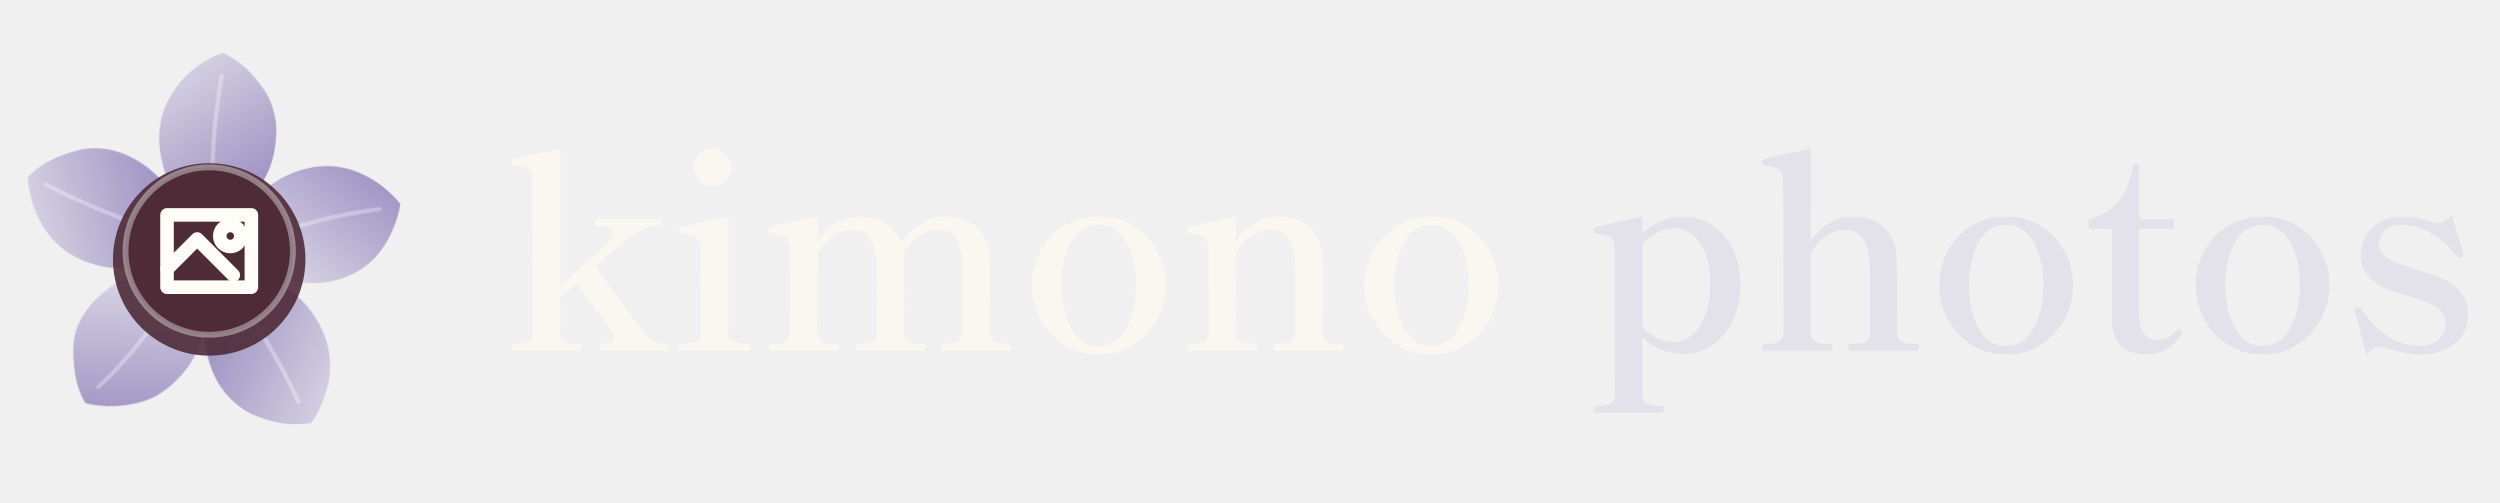
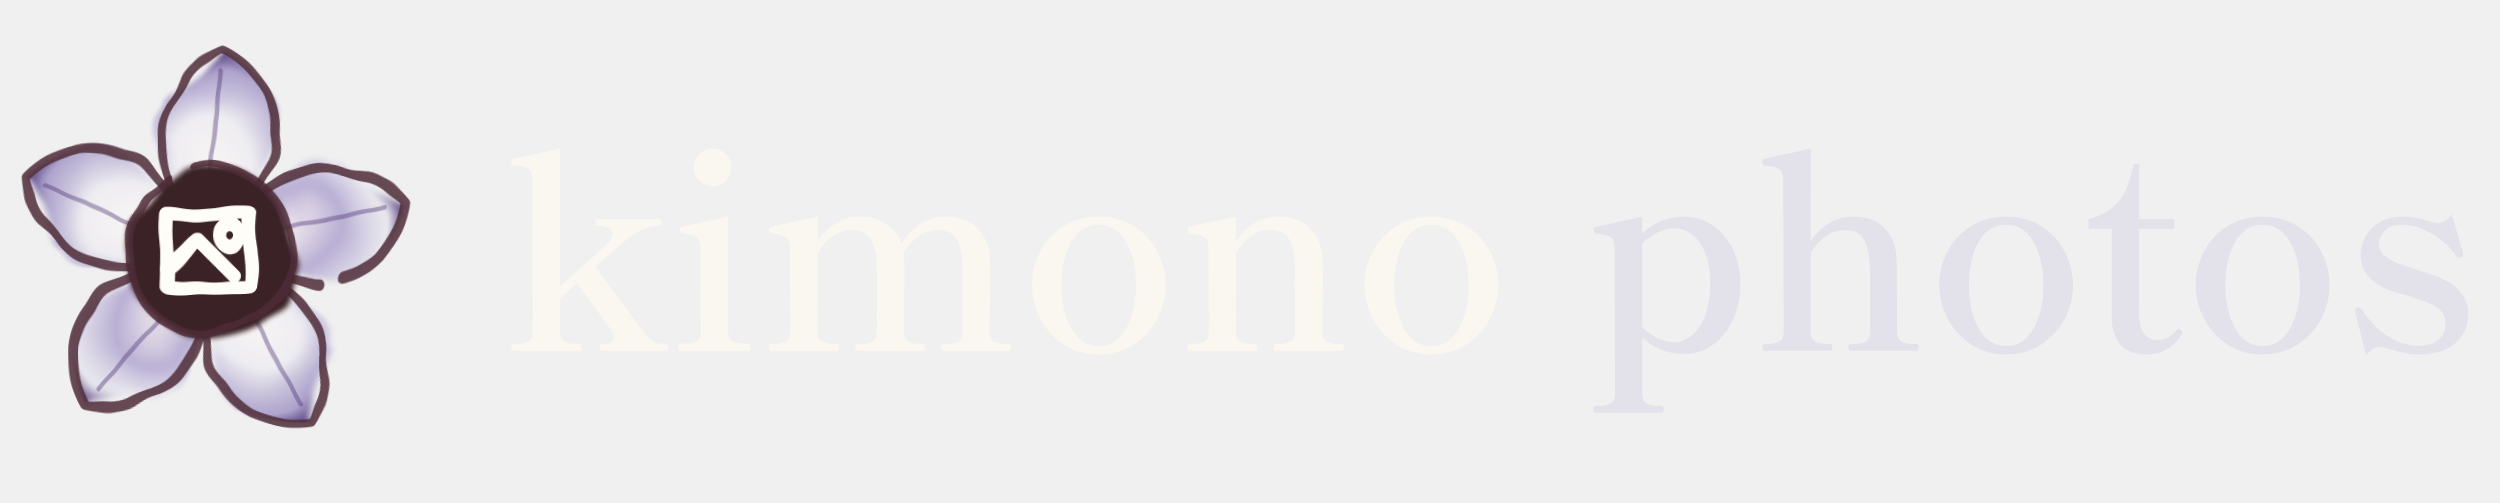
<svg xmlns="http://www.w3.org/2000/svg" viewBox="0 0 239 48" width="239" height="48" role="img" aria-label="Kimono Photos">
  <svg x="0" y="4" width="40" height="40" viewBox="0 0 100 100">
-     <defs>
-       <linearGradient id="bloom-gradient-kp-0" x1="20" y1="12" x2="78" y2="90" gradientUnits="userSpaceOnUse">
-         <stop stop-color="#e3e1ea" />
-         <stop offset=".5" stop-color="#9081bb" />
-         <stop offset="1" stop-color="#482f74" />
-       </linearGradient>
-       <linearGradient id="bloom-gradient-kp-1" x1="20" y1="12" x2="78" y2="90" gradientUnits="userSpaceOnUse">
-         <stop stop-color="#9081bb" />
-         <stop offset=".5" stop-color="#e3e1ea" />
-         <stop offset="1" stop-color="#482f74" />
-       </linearGradient>
-       <linearGradient id="bloom-gradient-kp-2" x1="20" y1="12" x2="78" y2="90" gradientUnits="userSpaceOnUse">
-         <stop stop-color="#e3e1ea" />
-         <stop offset=".5" stop-color="#9081bb" />
-         <stop offset="1" stop-color="#482f74" />
-       </linearGradient>
-       <linearGradient id="bloom-gradient-kp-3" x1="20" y1="12" x2="78" y2="90" gradientUnits="userSpaceOnUse">
-         <stop stop-color="#9081bb" />
-         <stop offset=".5" stop-color="#e3e1ea" />
-         <stop offset="1" stop-color="#482f74" />
-       </linearGradient>
-       <linearGradient id="bloom-gradient-kp-4" x1="20" y1="12" x2="78" y2="90" gradientUnits="userSpaceOnUse">
-         <stop stop-color="#e3e1ea" />
-         <stop offset=".5" stop-color="#9081bb" />
-         <stop offset="1" stop-color="#482f74" />
-       </linearGradient>
-       <filter id="bloom-texture-kp" x="-15%" y="-15%" width="130%" height="130%">
-         <feTurbulence type="fractalNoise" baseFrequency=".03 .075" numOctaves="2" seed="21" result="noise" />
-         <feDisplacementMap in="SourceGraphic" in2="noise" scale="0.585" />
-       </filter>
-       <clipPath id="bloom-centre-clip-kp">
-         <circle cx="50" cy="50" r="19" />
-       </clipPath>
-     </defs>
-     <g filter="url(#bloom-texture-kp)" transform="rotate(4.052912 50 50)">
-       <path d="M50 46 C37 38 32 21 41 10 C45 5 50 3 50 3 C55 5 58 8 61 12 C68 23 62 38 50 46Z" transform="rotate(-0.18404 50 50) translate(50 50) scale(1.01181) translate(-50 -50)" fill="url(#bloom-gradient-kp-0)" opacity="0.949" />
-       <path d="M50 46 C37 38 32 21 41 10 C45 5 50 3 50 3 C55 5 58 8 61 12 C68 23 62 38 50 46Z" transform="rotate(72.18624 50 50) translate(50 50) scale(1.001221) translate(-50 -50)" fill="url(#bloom-gradient-kp-1)" opacity="0.977" />
-       <path d="M50 46 C37 38 32 21 41 10 C45 5 50 3 50 3 C55 5 58 8 61 12 C68 23 62 38 50 46Z" transform="rotate(145.2882 50 50) translate(50 50) scale(1.016724) translate(-50 -50)" fill="url(#bloom-gradient-kp-2)" opacity="0.959" />
-       <path d="M50 46 C37 38 32 21 41 10 C45 5 50 3 50 3 C55 5 58 8 61 12 C68 23 62 38 50 46Z" transform="rotate(214.9173 50 50) translate(50 50) scale(0.9979565) translate(-50 -50)" fill="url(#bloom-gradient-kp-3)" opacity="0.948" />
-       <path d="M50 46 C37 38 32 21 41 10 C45 5 50 3 50 3 C55 5 58 8 61 12 C68 23 62 38 50 46Z" transform="rotate(288.0377 50 50) translate(50 50) scale(0.992372) translate(-50 -50)" fill="url(#bloom-gradient-kp-4)" opacity="0.951" />
-       <path fill="none" stroke="#ffffff" stroke-opacity=".32" stroke-width="1" stroke-linecap="round" d="M50 41 C49 29 49 18 50 8" transform="rotate(-0.18404 50 50)" />
-       <path fill="none" stroke="#ffffff" stroke-opacity=".32" stroke-width="1" stroke-linecap="round" d="M50 41 C49 29 49 18 50 8" transform="rotate(72.18624 50 50)" />
-       <path fill="none" stroke="#ffffff" stroke-opacity=".32" stroke-width="1" stroke-linecap="round" d="M50 41 C49 29 49 18 50 8" transform="rotate(145.2882 50 50)" />
-       <path fill="none" stroke="#ffffff" stroke-opacity=".32" stroke-width="1" stroke-linecap="round" d="M50 41 C49 29 49 18 50 8" transform="rotate(214.9173 50 50)" />
-       <path fill="none" stroke="#ffffff" stroke-opacity=".32" stroke-width="1" stroke-linecap="round" d="M50 41 C49 29 49 18 50 8" transform="rotate(288.0377 50 50)" />
+     <g>
+       <defs>
+         <filter id="ink-brush-kp" x="-20%" y="-20%" width="140%" height="140%">
+           <feTurbulence type="fractalNoise" baseFrequency=".045" numOctaves="3" seed="21" result="n" />
+           <feDisplacementMap in="SourceGraphic" in2="n" scale="5" />
+         </filter>
+         <filter id="ink-fine-kp" x="-20%" y="-20%" width="140%" height="140%">
+           <feTurbulence type="fractalNoise" baseFrequency=".08" numOctaves="2" seed="28" result="n" />
+           <feDisplacementMap in="SourceGraphic" in2="n" scale="2.4" />
+         </filter>
+         <filter id="ink-wash-kp" x="-20%" y="-20%" width="140%" height="140%">
+           <feTurbulence type="fractalNoise" baseFrequency=".02 .06" numOctaves="3" seed="26" result="n" />
+           <feDisplacementMap in="SourceGraphic" in2="n" scale="7" result="d" />
+           <feGaussianBlur in="d" stdDeviation=".6" />
+         </filter>
+         <radialGradient id="bloom-wash-kp-0" cx="50%" cy="75%" r="75%">
+           <stop offset="0" stop-color="#fff8f4" />
+           <stop offset=".5" stop-color="#edecf1" />
+           <stop offset=".9" stop-color="#aca1cc" />
+           <stop offset="1" stop-color="#482f74" />
+         </radialGradient>
+         <radialGradient id="bloom-wash-kp-1" cx="50%" cy="75%" r="75%">
+           <stop offset="0" stop-color="#fff8f4" />
+           <stop offset=".5" stop-color="#b7add3" />
+           <stop offset=".9" stop-color="#eae9ef" />
+           <stop offset="1" stop-color="#482f74" />
+         </radialGradient>
+         <radialGradient id="bloom-wash-kp-2" cx="50%" cy="75%" r="75%">
+           <stop offset="0" stop-color="#fff8f4" />
+           <stop offset=".5" stop-color="#edecf1" />
+           <stop offset=".9" stop-color="#aca1cc" />
+           <stop offset="1" stop-color="#482f74" />
+         </radialGradient>
+         <radialGradient id="bloom-wash-kp-3" cx="50%" cy="75%" r="75%">
+           <stop offset="0" stop-color="#fff8f4" />
+           <stop offset=".5" stop-color="#b7add3" />
+           <stop offset=".9" stop-color="#eae9ef" />
+           <stop offset="1" stop-color="#482f74" />
+         </radialGradient>
+         <radialGradient id="bloom-wash-kp-4" cx="50%" cy="75%" r="75%">
+           <stop offset="0" stop-color="#fff8f4" />
+           <stop offset=".5" stop-color="#edecf1" />
+           <stop offset=".9" stop-color="#aca1cc" />
+           <stop offset="1" stop-color="#482f74" />
+         </radialGradient>
+         <clipPath id="bloom-centre-clip-kp">
+           <circle cx="50" cy="50" r="19" />
+         </clipPath>
+       </defs>
+       <g transform="rotate(4.05 50 50)">
+         <g transform="rotate(-0.18 50 50) translate(50 50) scale(1.024) translate(-50 -50)">
+           <path d="M50 46 C37 38 32 21 41 10 C45 5 50 3 50 3 C55 5 58 8 61 12 C68 23 62 38 50 46Z" fill="url(#bloom-wash-kp-0)" filter="url(#ink-wash-kp)" opacity="0.95" />
+           <path d="M50 46 C37 38 32 21 41 10 C45 5 50 3 50 3 C55 5 58 8 61 12 C68 23 62 38 50 46Z" fill="none" stroke="#4e2b37" stroke-width="1.87" stroke-linecap="round" stroke-linejoin="round" stroke-dasharray="97 7" opacity=".85" filter="url(#ink-brush-kp)" />
+           <path d="M50 41 C49 29 49 18 50 8" fill="none" stroke="#482f74" stroke-width="1" stroke-linecap="round" opacity=".4" filter="url(#ink-fine-kp)" />
+         </g>
+         <g transform="rotate(72.19 50 50) translate(50 50) scale(1.024) translate(-50 -50)">
+           <path d="M50 46 C37 38 32 21 41 10 C45 5 50 3 50 3 C55 5 58 8 61 12 C68 23 62 38 50 46Z" fill="url(#bloom-wash-kp-1)" filter="url(#ink-wash-kp)" opacity="0.98" />
+           <path d="M50 46 C37 38 32 21 41 10 C45 5 50 3 50 3 C55 5 58 8 61 12 C68 23 62 38 50 46Z" fill="none" stroke="#4e2b37" stroke-width="2.32" stroke-linecap="round" stroke-linejoin="round" stroke-dasharray="78 5" opacity=".85" filter="url(#ink-brush-kp)" />
+           <path d="M50 41 C49 29 49 18 50 8" fill="none" stroke="#482f74" stroke-width="1" stroke-linecap="round" opacity=".4" filter="url(#ink-fine-kp)" />
+         </g>
+         <g transform="rotate(145.29 50 50) translate(50 50) scale(1.012) translate(-50 -50)">
+           <path d="M50 46 C37 38 32 21 41 10 C45 5 50 3 50 3 C55 5 58 8 61 12 C68 23 62 38 50 46Z" fill="url(#bloom-wash-kp-2)" filter="url(#ink-wash-kp)" opacity="0.96" />
+           <path d="M50 46 C37 38 32 21 41 10 C45 5 50 3 50 3 C55 5 58 8 61 12 C68 23 62 38 50 46Z" fill="none" stroke="#4e2b37" stroke-width="1.94" stroke-linecap="round" stroke-linejoin="round" stroke-dasharray="108 5" opacity=".85" filter="url(#ink-brush-kp)" />
+           <path d="M50 41 C49 29 49 18 50 8" fill="none" stroke="#482f74" stroke-width="1" stroke-linecap="round" opacity=".4" filter="url(#ink-fine-kp)" />
+         </g>
+         <g transform="rotate(214.92 50 50) translate(50 50) scale(1.002) translate(-50 -50)">
+           <path d="M50 46 C37 38 32 21 41 10 C45 5 50 3 50 3 C55 5 58 8 61 12 C68 23 62 38 50 46Z" fill="url(#bloom-wash-kp-3)" filter="url(#ink-wash-kp)" opacity="0.95" />
+           <path d="M50 46 C37 38 32 21 41 10 C45 5 50 3 50 3 C55 5 58 8 61 12 C68 23 62 38 50 46Z" fill="none" stroke="#4e2b37" stroke-width="2.39" stroke-linecap="round" stroke-linejoin="round" stroke-dasharray="110 6" opacity=".85" filter="url(#ink-brush-kp)" />
+           <path d="M50 41 C49 29 49 18 50 8" fill="none" stroke="#482f74" stroke-width="1" stroke-linecap="round" opacity=".4" filter="url(#ink-fine-kp)" />
+         </g>
+         <g transform="rotate(288.04 50 50) translate(50 50) scale(1.001) translate(-50 -50)">
+           <path d="M50 46 C37 38 32 21 41 10 C45 5 50 3 50 3 C55 5 58 8 61 12 C68 23 62 38 50 46Z" fill="url(#bloom-wash-kp-4)" filter="url(#ink-wash-kp)" opacity="0.95" />
+           <path d="M50 46 C37 38 32 21 41 10 C45 5 50 3 50 3 C55 5 58 8 61 12 C68 23 62 38 50 46Z" fill="none" stroke="#4e2b37" stroke-width="2.19" stroke-linecap="round" stroke-linejoin="round" stroke-dasharray="105 7" opacity=".85" filter="url(#ink-brush-kp)" />
+           <path d="M50 41 C49 29 49 18 50 8" fill="none" stroke="#482f74" stroke-width="1" stroke-linecap="round" opacity=".4" filter="url(#ink-fine-kp)" />
+         </g>
+       </g>
+       <circle cx="50" cy="50" r="20.2" fill="#3a2128" filter="url(#ink-wash-kp)" />
+       <circle cx="50" cy="50" r="20" fill="none" stroke="#4e2b37" stroke-width="1.86" stroke-linecap="round" stroke-linejoin="round" stroke-dasharray="84 7" opacity=".85" filter="url(#ink-brush-kp)" />
    </g>
-     <circle opacity=".9" transform="translate(0 2)" cx="50" cy="50" r="23" fill="#4e2b37" />
-     <circle stroke="#ffffff" stroke-opacity=".38" stroke-width="1.4" cx="50" cy="50" r="20" fill="#4e2b37" />
    <g fill="#fffaf2" stroke="#fffaf2" stroke-width="1.7" stroke-linecap="round" stroke-linejoin="round" clip-path="url(#bloom-centre-clip-kp)">
-       <g fill="none" stroke="#fffdf8" stroke-width="4.5" stroke-linecap="round" stroke-linejoin="round" transform="translate(50 50) scale(0.72) translate(-50 -50)">
-         <path d="M36 38 H64 V62 H36 Z" fill="none" stroke-width="4.5" stroke-linejoin="round" />
-         <path d="M36 56 L46 46 L58 58" fill="none" stroke-width="4.5" stroke-linecap="round" stroke-linejoin="round" />
-         <circle cx="57" cy="45" r="3.5" />
+       <g filter="url(#ink-fine-kp)">
+         <g fill="none" stroke="#fffdf8" stroke-width="4.5" stroke-linecap="round" stroke-linejoin="round" transform="translate(50 50) scale(0.72) translate(-50 -50)">
+           <path d="M36 38 H64 V62 H36 Z" fill="none" stroke-width="4.5" stroke-linejoin="round" />
+           <path d="M36 56 L46 46 L58 58" fill="none" stroke-width="4.5" stroke-linecap="round" stroke-linejoin="round" />
+           <circle cx="57" cy="45" r="3.5" />
+         </g>
      </g>
    </g>
  </svg>
  <path transform="translate(48 33.529)" fill="#faf7f1" d="M15.68 -0.65Q15.89 -0.65 15.89 -0.34Q15.89 0 15.68 0H9.52Q9.39 0 9.35 -0.08Q9.31 -0.16 9.31 -0.34Q9.31 -0.65 9.52 -0.65H9.8Q10.19 -0.65 10.44 -0.83Q10.69 -1.01 10.69 -1.3Q10.69 -1.59 10.48 -1.9Q8.79 -4.26 7.15 -6.45L5.54 -4.97V-1.85Q5.54 -1.12 5.95 -0.88Q6.37 -0.65 7.1 -0.65H7.41Q7.59 -0.65 7.59 -0.34Q7.59 0 7.41 0H1.09Q0.88 0 0.88 -0.34Q0.88 -0.65 1.09 -0.65H1.38Q2.13 -0.65 2.54 -0.88Q2.94 -1.12 2.94 -1.85L2.91 -16.33Q2.91 -17.13 2.47 -17.42Q2.03 -17.71 1.14 -17.71Q0.88 -17.71 0.88 -18.1Q0.88 -18.28 1.04 -18.33L5.54 -19.32V-6.16Q9.91 -10.04 10.3 -10.5Q10.56 -10.84 10.56 -11.13Q10.56 -11.47 10.24 -11.7Q9.93 -11.93 9.36 -11.93H9.07Q8.89 -11.93 8.89 -12.25Q8.89 -12.58 9.07 -12.58H15.05Q15.26 -12.58 15.26 -12.25Q15.26 -11.96 15.05 -11.93H14.74Q13.94 -11.86 13.22 -11.5Q12.51 -11.15 11.6 -10.37L8.92 -8.03L10.4 -6.01L13.49 -1.82Q13.99 -1.2 14.39 -0.92Q14.79 -0.65 15.39 -0.65ZM18.33 -17.52Q18.33 -18.28 18.85 -18.8Q19.37 -19.32 20.12 -19.32Q20.88 -19.32 21.4 -18.8Q21.92 -18.28 21.92 -17.52Q21.92 -16.77 21.4 -16.25Q20.88 -15.73 20.12 -15.73Q19.4 -15.73 18.86 -16.26Q18.33 -16.8 18.33 -17.52ZM17.08 0Q16.87 0 16.87 -0.34Q16.87 -0.68 17.08 -0.68H17.37Q18.15 -0.68 18.58 -0.9Q19.01 -1.12 19.01 -1.87L18.95 -9.83Q18.95 -10.4 18.75 -10.67Q18.54 -10.95 18.2 -11.05Q17.86 -11.15 17.21 -11.21Q17.06 -11.21 17.02 -11.3Q16.98 -11.39 16.98 -11.54Q16.98 -11.65 17 -11.73Q17.03 -11.8 17.11 -11.83Q17.42 -11.93 21.61 -12.82V-1.87Q21.61 -1.12 22.05 -0.9Q22.49 -0.68 23.24 -0.68H23.56Q23.74 -0.68 23.74 -0.34Q23.74 0 23.56 0ZM48.49 -0.65Q48.67 -0.65 48.67 -0.31Q48.67 0 48.49 0H42.17Q41.99 0 41.99 -0.31Q41.99 -0.65 42.17 -0.65H42.46Q43.21 -0.65 43.61 -0.88Q44.02 -1.12 44.02 -1.85L44.04 -5.75Q44.04 -7.41 43.99 -8.5Q43.91 -9.88 43.41 -10.71Q42.9 -11.54 41.63 -11.54Q40.72 -11.54 39.88 -10.98Q39.05 -10.43 38.4 -9.39Q38.45 -9.02 38.45 -8.84V-6.79Q38.45 -4.71 38.4 -1.85Q38.4 -1.12 38.82 -0.88Q39.23 -0.65 39.96 -0.65H40.27Q40.46 -0.65 40.46 -0.31Q40.46 0 40.27 0H33.96Q33.75 0 33.75 -0.31Q33.75 -0.65 33.96 -0.65H34.27Q35 -0.65 35.41 -0.88Q35.83 -1.12 35.83 -1.85L35.85 -5.67Q35.85 -7.41 35.8 -8.5Q35.72 -9.88 35.2 -10.71Q34.68 -11.54 33.41 -11.54Q32.47 -11.54 31.63 -10.97Q30.78 -10.4 30.16 -9.31L30.13 -1.85Q30.13 -1.12 30.55 -0.88Q30.97 -0.65 31.72 -0.65H32.01Q32.21 -0.65 32.21 -0.31Q32.21 0 32.01 0H25.69Q25.51 0 25.51 -0.31Q25.51 -0.65 25.69 -0.65H26Q26.73 -0.65 27.14 -0.88Q27.56 -1.12 27.56 -1.85L27.51 -9.83Q27.48 -10.63 27.08 -10.88Q26.68 -11.13 25.74 -11.21Q25.51 -11.21 25.51 -11.6Q25.51 -11.78 25.64 -11.8Q25.95 -11.93 30.16 -12.82V-10.5Q30.94 -11.6 31.95 -12.21Q32.97 -12.82 34.16 -12.82Q35.75 -12.82 36.76 -12.1Q37.78 -11.39 38.19 -10.24Q38.97 -11.44 40.03 -12.13Q41.08 -12.82 42.38 -12.82Q44.43 -12.82 45.5 -11.66Q46.57 -10.5 46.64 -8.84Q46.67 -8.35 46.67 -6.79Q46.67 -4.71 46.59 -1.85Q46.59 -1.12 47.02 -0.88Q47.45 -0.65 48.18 -0.65ZM50.65 -6.24Q50.65 -7.96 51.43 -9.46Q52.21 -10.97 53.66 -11.89Q55.12 -12.82 57.04 -12.82Q58.97 -12.82 60.42 -11.89Q61.88 -10.97 62.66 -9.46Q63.44 -7.96 63.44 -6.24Q63.44 -4.6 62.65 -3.08Q61.85 -1.56 60.4 -0.6Q58.94 0.36 57.04 0.36Q55.15 0.36 53.69 -0.6Q52.23 -1.56 51.44 -3.08Q50.65 -4.6 50.65 -6.24ZM60.61 -6.24Q60.61 -8.76 59.67 -10.4Q58.73 -12.04 57.04 -12.04Q55.35 -12.04 54.42 -10.4Q53.48 -8.76 53.48 -6.24Q53.48 -3.8 54.43 -2.12Q55.38 -0.44 57.04 -0.44Q58.71 -0.44 59.66 -2.12Q60.61 -3.8 60.61 -6.24ZM80.29 -0.65Q80.47 -0.65 80.47 -0.31Q80.47 0 80.29 0H73.94Q73.76 0 73.76 -0.31Q73.76 -0.65 73.94 -0.65H74.28Q75.01 -0.65 75.41 -0.88Q75.82 -1.12 75.82 -1.85V-6.53L75.79 -8.5Q75.69 -11.57 73.42 -11.57Q72.49 -11.57 71.64 -11Q70.8 -10.43 70.17 -9.33L70.15 -1.85Q70.15 -1.12 70.56 -0.88Q70.98 -0.65 71.73 -0.65H72.02Q72.2 -0.65 72.2 -0.31Q72.2 0 72.02 0H65.7Q65.49 0 65.49 -0.31Q65.49 -0.65 65.7 -0.65H66.01Q66.74 -0.65 67.16 -0.88Q67.57 -1.12 67.57 -1.85L67.52 -9.83Q67.52 -10.63 67.12 -10.88Q66.72 -11.13 65.75 -11.21Q65.52 -11.23 65.52 -11.62Q65.52 -11.78 65.65 -11.83Q65.96 -11.93 70.17 -12.82V-10.5Q71.81 -12.82 74.15 -12.82Q76.23 -12.82 77.3 -11.66Q78.36 -10.5 78.44 -8.87Q78.47 -8.32 78.47 -6.66Q78.47 -4.58 78.42 -1.85Q78.42 -1.12 78.82 -0.88Q79.22 -0.65 79.98 -0.65ZM82.45 -6.24Q82.45 -7.96 83.23 -9.46Q84.01 -10.97 85.46 -11.89Q86.92 -12.82 88.84 -12.82Q90.77 -12.82 92.22 -11.89Q93.68 -10.97 94.46 -9.46Q95.24 -7.96 95.24 -6.24Q95.24 -4.6 94.44 -3.08Q93.65 -1.56 92.2 -0.6Q90.74 0.36 88.84 0.36Q86.94 0.36 85.49 -0.6Q84.03 -1.56 83.24 -3.08Q82.45 -4.6 82.45 -6.24ZM92.4 -6.24Q92.4 -8.76 91.47 -10.4Q90.53 -12.04 88.84 -12.04Q87.15 -12.04 86.22 -10.4Q85.28 -8.76 85.28 -6.24Q85.28 -3.8 86.23 -2.12Q87.18 -0.44 88.84 -0.44Q90.51 -0.44 91.45 -2.12Q92.4 -3.8 92.4 -6.24Z" />
  <path transform="translate(151.41 33.529)" fill="#e3e1ea" d="M14.98 -6.34Q14.98 -4.5 14.27 -2.98Q13.57 -1.46 12.34 -0.57Q11.1 0.31 9.59 0.31Q7.28 0.31 5.59 -1.27V4.08Q5.59 4.81 5.99 5.04Q6.4 5.28 7.15 5.28H7.44Q7.64 5.28 7.64 5.62Q7.64 5.93 7.44 5.93H1.12Q0.91 5.93 0.91 5.62Q0.91 5.28 1.12 5.28H1.4Q2.16 5.28 2.57 5.04Q2.99 4.81 2.99 4.08L2.94 -9.83Q2.94 -10.63 2.54 -10.87Q2.13 -11.1 1.17 -11.21Q0.94 -11.21 0.94 -11.6Q0.94 -11.78 1.09 -11.8Q1.4 -11.91 5.59 -12.82V-11.23Q7.38 -12.82 9.57 -12.82Q11.1 -12.82 12.34 -11.97Q13.57 -11.13 14.27 -9.65Q14.98 -8.16 14.98 -6.34ZM12.09 -6.47Q12.09 -8.16 11.61 -9.35Q11.13 -10.53 10.35 -11.11Q9.57 -11.7 8.63 -11.7Q7.9 -11.7 7.07 -11.31Q6.24 -10.92 5.59 -10.27V-2.26Q6.21 -1.61 7.05 -1.21Q7.88 -0.81 8.63 -0.81Q9.39 -0.81 10.18 -1.35Q10.97 -1.9 11.53 -3.17Q12.09 -4.45 12.09 -6.47ZM31.82 -0.65Q32.01 -0.65 32.01 -0.31Q32.01 0 31.82 0H25.51Q25.3 0 25.3 -0.31Q25.3 -0.65 25.51 -0.65H25.82Q26.55 -0.65 26.96 -0.88Q27.38 -1.12 27.38 -1.85V-6.27Q27.38 -7.57 27.33 -8.5Q27.22 -9.91 26.71 -10.72Q26.21 -11.54 24.96 -11.54Q24.02 -11.54 23.17 -10.97Q22.31 -10.4 21.68 -9.31V-1.85Q21.68 -1.12 22.1 -0.88Q22.52 -0.65 23.27 -0.65H23.56Q23.69 -0.65 23.73 -0.57Q23.76 -0.49 23.76 -0.31Q23.76 0 23.56 0H17.24Q17.06 0 17.06 -0.31Q17.06 -0.65 17.24 -0.65H17.52Q18.28 -0.65 18.69 -0.88Q19.11 -1.12 19.11 -1.85L19.06 -16.33Q19.06 -17.13 18.66 -17.37Q18.25 -17.6 17.29 -17.71Q17.11 -17.71 17.06 -17.94V-18.1Q17.06 -18.28 17.21 -18.33Q17.52 -18.43 21.71 -19.32L21.68 -10.5Q23.37 -12.82 25.71 -12.82Q27.77 -12.82 28.81 -11.66Q29.85 -10.5 29.9 -8.84Q29.93 -8.35 29.93 -6.79L29.95 -1.85Q29.95 -1.12 30.37 -0.88Q30.78 -0.65 31.51 -0.65ZM33.98 -6.24Q33.98 -7.96 34.76 -9.46Q35.54 -10.97 37 -11.89Q38.45 -12.82 40.38 -12.82Q42.3 -12.82 43.76 -11.89Q45.21 -10.97 45.99 -9.46Q46.77 -7.96 46.77 -6.24Q46.77 -4.6 45.98 -3.08Q45.19 -1.56 43.73 -0.6Q42.28 0.36 40.38 0.36Q38.48 0.36 37.02 -0.6Q35.57 -1.56 34.77 -3.08Q33.98 -4.6 33.98 -6.24ZM43.94 -6.24Q43.94 -8.76 43 -10.4Q42.07 -12.04 40.38 -12.04Q38.69 -12.04 37.75 -10.4Q36.82 -8.76 36.82 -6.24Q36.82 -3.8 37.77 -2.12Q38.71 -0.44 40.38 -0.44Q42.04 -0.44 42.99 -2.12Q43.94 -3.8 43.94 -6.24ZM50.47 -3.17V-11.65H48.26V-12.58Q49.97 -13 51.02 -14.14Q52.08 -15.29 52.55 -17.86H53.09V-12.58H56.42V-11.65H53.07V-5.51Q53.07 -3.61 53.09 -3.33Q53.2 -1.04 54.83 -1.04Q55.41 -1.04 55.8 -1.23Q56.19 -1.43 56.63 -1.92Q56.76 -2.08 56.86 -2.08Q56.99 -2.08 57.11 -1.96Q57.23 -1.85 57.23 -1.72Q57.23 -1.61 57.17 -1.56Q55.9 0.36 53.82 0.36Q52.18 0.36 51.34 -0.53Q50.49 -1.43 50.47 -3.17ZM58.5 -6.24Q58.5 -7.96 59.28 -9.46Q60.06 -10.97 61.52 -11.89Q62.97 -12.82 64.9 -12.82Q66.82 -12.82 68.28 -11.89Q69.73 -10.97 70.51 -9.46Q71.29 -7.96 71.29 -6.24Q71.29 -4.6 70.5 -3.08Q69.71 -1.56 68.25 -0.6Q66.79 0.36 64.9 0.36Q63 0.36 61.54 -0.6Q60.09 -1.56 59.29 -3.08Q58.5 -4.6 58.5 -6.24ZM68.46 -6.24Q68.46 -8.76 67.52 -10.4Q66.59 -12.04 64.9 -12.04Q63.21 -12.04 62.27 -10.4Q61.33 -8.76 61.33 -6.24Q61.33 -3.8 62.28 -2.12Q63.23 -0.44 64.9 -0.44Q66.56 -0.44 67.51 -2.12Q68.46 -3.8 68.46 -6.24ZM73.74 -3.74 73.71 -3.87Q73.71 -4.06 73.92 -4.13Q73.97 -4.16 74.07 -4.16Q74.26 -4.16 74.36 -3.98Q76.67 -0.47 79.92 -0.47Q81.09 -0.47 81.74 -1.08Q82.39 -1.69 82.39 -2.63Q82.39 -3.2 82.04 -3.68Q81.69 -4.16 81.04 -4.45Q80.24 -4.81 78.42 -5.36Q77.4 -5.62 76.65 -5.93Q75.5 -6.45 74.88 -7.27Q74.26 -8.09 74.26 -9.15Q74.26 -9.93 74.67 -10.79Q75.09 -11.65 76.01 -12.23Q76.93 -12.82 78.31 -12.82Q79.01 -12.82 79.59 -12.7Q80.16 -12.58 80.86 -12.38Q81.41 -12.19 81.56 -12.19Q81.95 -12.19 82.34 -12.43Q82.73 -12.66 82.97 -13.05L83.8 -10.22L84.06 -9.36Q84.08 -9.28 84.08 -9.18Q84.08 -9.02 83.88 -8.92Q83.82 -8.89 83.72 -8.89Q83.56 -8.89 83.43 -9.02Q82.55 -10.3 81.09 -11.17Q79.64 -12.04 78.26 -12.04Q77.09 -12.04 76.54 -11.43Q76 -10.82 76 -10.17Q76 -9.65 76.36 -9.26Q76.73 -8.87 77.53 -8.48Q77.97 -8.27 79.59 -7.75Q81.35 -7.23 82.16 -6.84Q83.3 -6.29 83.93 -5.45Q84.55 -4.6 84.55 -3.48Q84.55 -1.72 83.27 -0.68Q81.98 0.36 79.87 0.36Q79.2 0.36 78.56 0.23Q77.92 0.1 77.01 -0.16Q76.83 -0.21 76.53 -0.29Q76.23 -0.36 76.1 -0.36Q75.74 -0.36 75.44 -0.17Q75.14 0.03 74.8 0.44Z" />
</svg>
